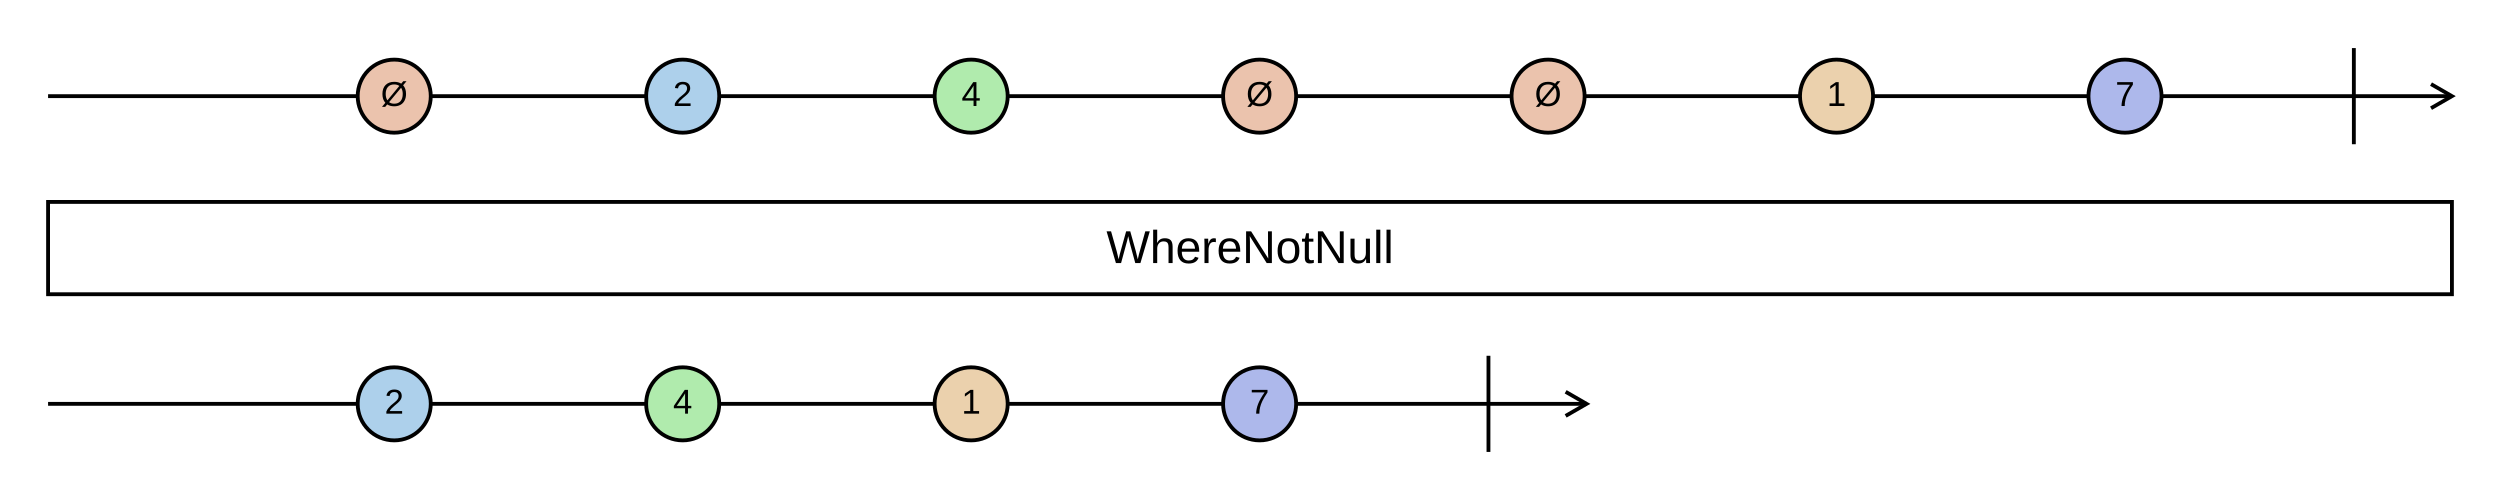
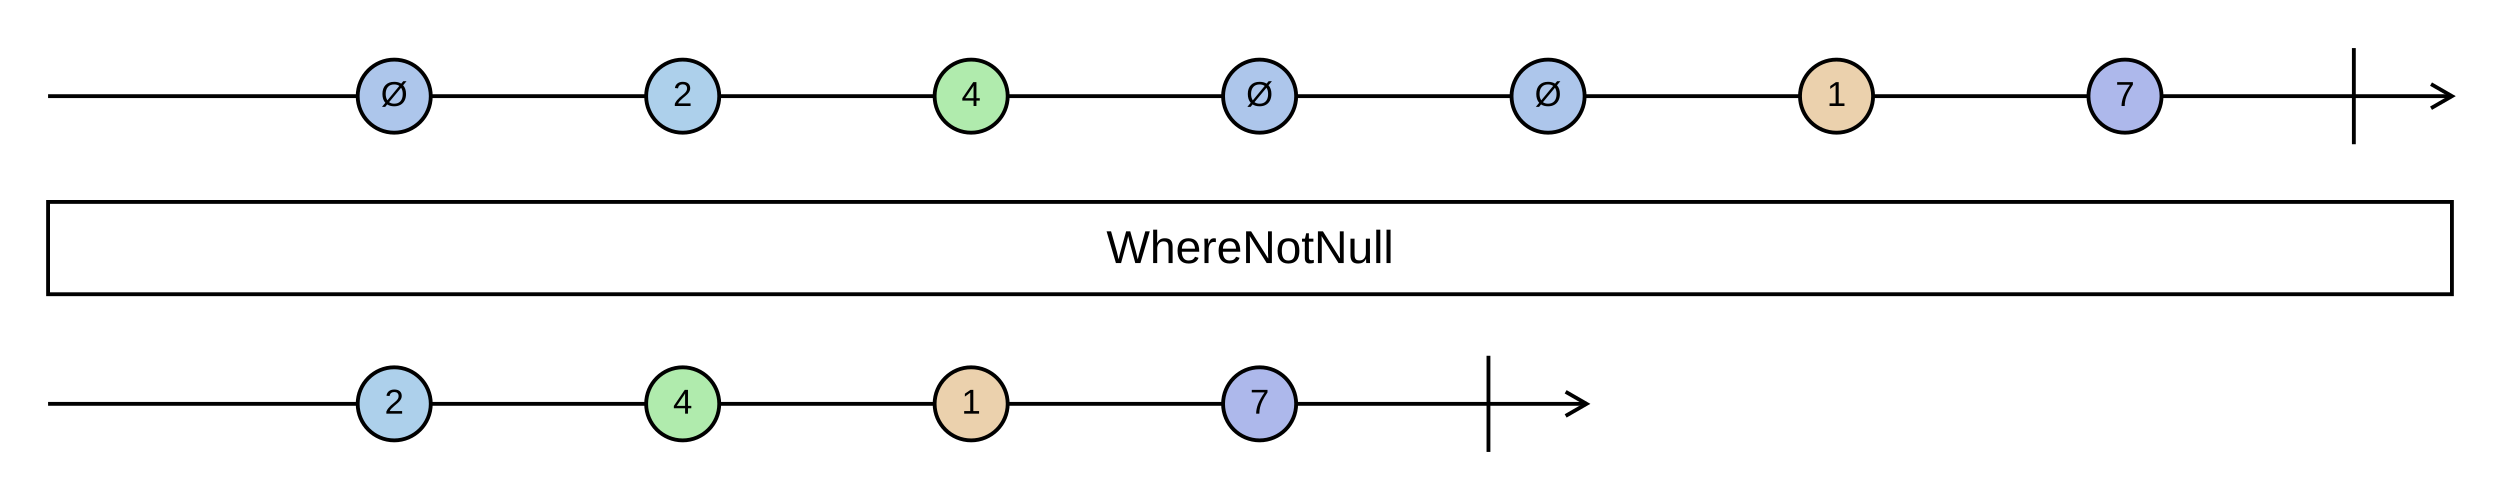
<svg xmlns="http://www.w3.org/2000/svg" viewBox="0 0 1300 260" width="1300" height="260">
  <rect x="0" y="0" width="1300" height="260" fill="white" />
  <g transform="translate(25 25)">
    <g>
      <g>
        <line x1="0" y1="25" x2="1250" y2="25" stroke="black" stroke-width="2" />
        <polyline points="1240,19.226 1250,25 1240,30.774" fill="none" stroke="black" stroke-width="2" stroke-linecap="square" />
      </g>
      <g transform="translate(1199 0)">
        <line x1="0" y1="0" x2="0" y2="50" stroke="black" stroke-width="2" />
      </g>
      <g transform="translate(1060 0)">
        <ellipse cx="20" cy="25" rx="19" ry="19" fill="hsl(230, 60%, 80%)" stroke="black" stroke-width="2" />
        <text x="0" y="0" fill="black" font-family="Arial, Helvetica, sans-serif" font-size="18px" font-weight="normal" font-style="normal" dominant-baseline="middle" text-anchor="middle" transform="translate(20 25)">7</text>
      </g>
      <g transform="translate(910 0)">
        <ellipse cx="20" cy="25" rx="19" ry="19" fill="hsl(35, 60%, 80%)" stroke="black" stroke-width="2" />
        <text x="0" y="0" fill="black" font-family="Arial, Helvetica, sans-serif" font-size="18px" font-weight="normal" font-style="normal" dominant-baseline="middle" text-anchor="middle" transform="translate(20 25)">1</text>
      </g>
      <g transform="translate(760 0)">
-         <ellipse cx="20" cy="25" rx="19" ry="19" fill="hsl(21, 60%, 80%)" stroke="black" stroke-width="2" />
+         <ellipse cx="20" cy="25" rx="19" ry="19" fill="hsl(216, 60%, 80%)" stroke="black" stroke-width="2" />
        <text x="0" y="0" fill="black" font-family="Arial, Helvetica, sans-serif" font-size="18px" font-weight="normal" font-style="normal" dominant-baseline="middle" text-anchor="middle" transform="translate(20 25)">Ø</text>
      </g>
      <g transform="translate(610 0)">
-         <ellipse cx="20" cy="25" rx="19" ry="19" fill="hsl(21, 60%, 80%)" stroke="black" stroke-width="2" />
+         <ellipse cx="20" cy="25" rx="19" ry="19" fill="hsl(216, 60%, 80%)" stroke="black" stroke-width="2" />
        <text x="0" y="0" fill="black" font-family="Arial, Helvetica, sans-serif" font-size="18px" font-weight="normal" font-style="normal" dominant-baseline="middle" text-anchor="middle" transform="translate(20 25)">Ø</text>
      </g>
      <g transform="translate(460 0)">
        <ellipse cx="20" cy="25" rx="19" ry="19" fill="hsl(117, 60%, 80%)" stroke="black" stroke-width="2" />
        <text x="0" y="0" fill="black" font-family="Arial, Helvetica, sans-serif" font-size="18px" font-weight="normal" font-style="normal" dominant-baseline="middle" text-anchor="middle" transform="translate(20 25)">4</text>
      </g>
      <g transform="translate(310 0)">
        <ellipse cx="20" cy="25" rx="19" ry="19" fill="hsl(206, 60%, 80%)" stroke="black" stroke-width="2" />
        <text x="0" y="0" fill="black" font-family="Arial, Helvetica, sans-serif" font-size="18px" font-weight="normal" font-style="normal" dominant-baseline="middle" text-anchor="middle" transform="translate(20 25)">2</text>
      </g>
      <g transform="translate(160 0)">
-         <ellipse cx="20" cy="25" rx="19" ry="19" fill="hsl(21, 60%, 80%)" stroke="black" stroke-width="2" />
+         <ellipse cx="20" cy="25" rx="19" ry="19" fill="hsl(216, 60%, 80%)" stroke="black" stroke-width="2" />
        <text x="0" y="0" fill="black" font-family="Arial, Helvetica, sans-serif" font-size="18px" font-weight="normal" font-style="normal" dominant-baseline="middle" text-anchor="middle" transform="translate(20 25)">Ø</text>
      </g>
    </g>
    <g transform="translate(0 70)">
      <rect x="0" y="10" width="1250" height="48" fill="white" stroke="black" stroke-width="2" rx="0" />
      <text x="625" y="35" fill="black" font-family="Arial, Helvetica, sans-serif" font-size="24px" font-weight="normal" font-style="normal" dominant-baseline="middle" text-anchor="middle" width="1250">WhereNotNull</text>
    </g>
    <g transform="translate(0 160)">
      <g>
        <line x1="0" y1="25" x2="800" y2="25" stroke="black" stroke-width="2" />
        <polyline points="790,19.226 800,25 790,30.774" fill="none" stroke="black" stroke-width="2" stroke-linecap="square" />
      </g>
      <g transform="translate(749 0)">
        <line x1="0" y1="0" x2="0" y2="50" stroke="black" stroke-width="2" />
      </g>
      <g transform="translate(610 0)">
        <ellipse cx="20" cy="25" rx="19" ry="19" fill="hsl(230, 60%, 80%)" stroke="black" stroke-width="2" />
        <text x="0" y="0" fill="black" font-family="Arial, Helvetica, sans-serif" font-size="18px" font-weight="normal" font-style="normal" dominant-baseline="middle" text-anchor="middle" transform="translate(20 25)">7</text>
      </g>
      <g transform="translate(460 0)">
        <ellipse cx="20" cy="25" rx="19" ry="19" fill="hsl(35, 60%, 80%)" stroke="black" stroke-width="2" />
        <text x="0" y="0" fill="black" font-family="Arial, Helvetica, sans-serif" font-size="18px" font-weight="normal" font-style="normal" dominant-baseline="middle" text-anchor="middle" transform="translate(20 25)">1</text>
      </g>
      <g transform="translate(310 0)">
        <ellipse cx="20" cy="25" rx="19" ry="19" fill="hsl(117, 60%, 80%)" stroke="black" stroke-width="2" />
        <text x="0" y="0" fill="black" font-family="Arial, Helvetica, sans-serif" font-size="18px" font-weight="normal" font-style="normal" dominant-baseline="middle" text-anchor="middle" transform="translate(20 25)">4</text>
      </g>
      <g transform="translate(160 0)">
        <ellipse cx="20" cy="25" rx="19" ry="19" fill="hsl(206, 60%, 80%)" stroke="black" stroke-width="2" />
        <text x="0" y="0" fill="black" font-family="Arial, Helvetica, sans-serif" font-size="18px" font-weight="normal" font-style="normal" dominant-baseline="middle" text-anchor="middle" transform="translate(20 25)">2</text>
      </g>
    </g>
  </g>
</svg>
